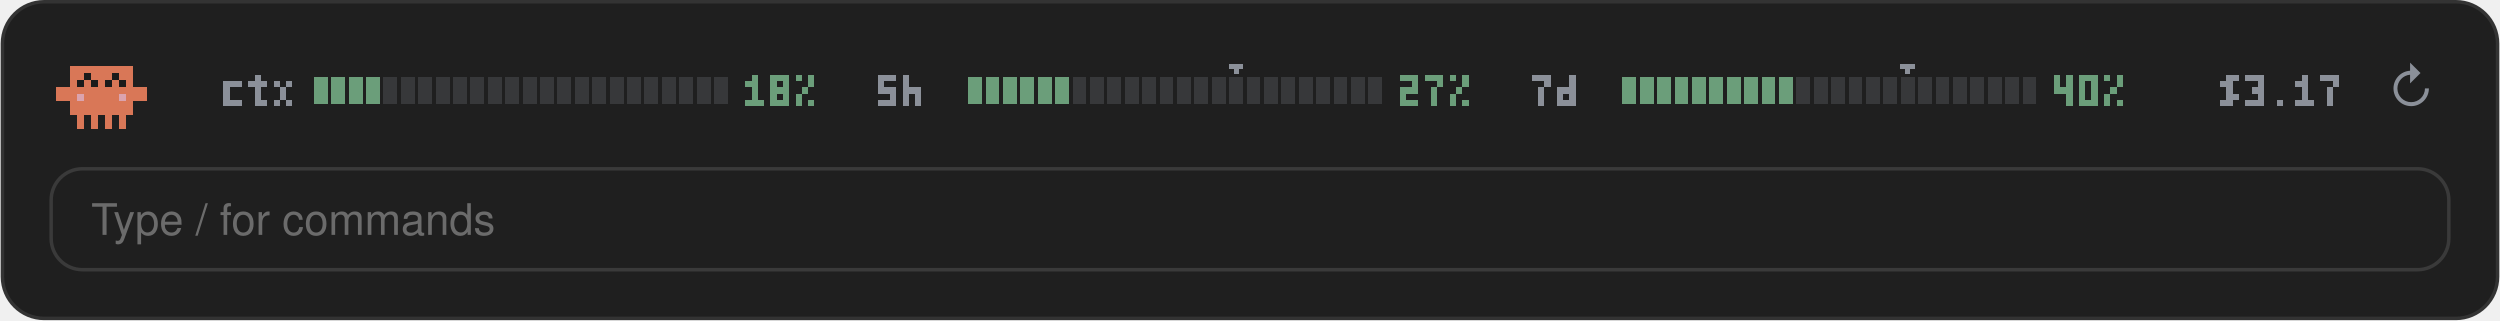
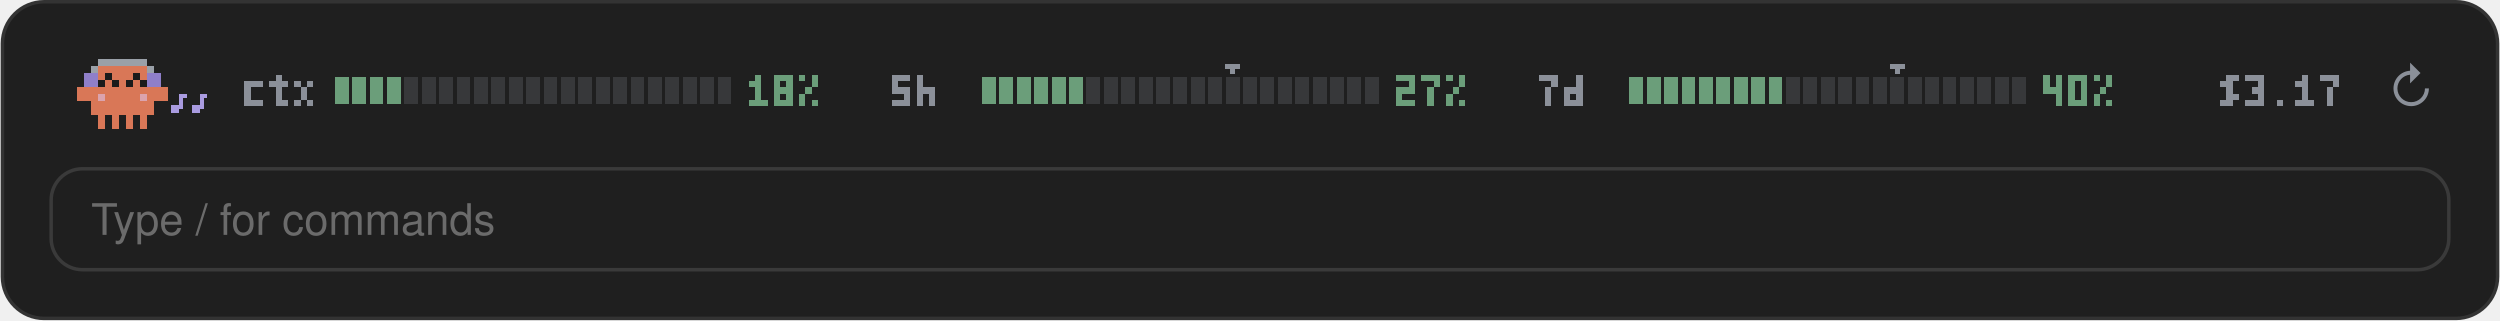
<svg xmlns="http://www.w3.org/2000/svg" width="898" height="115" viewBox="0 0 718 92">
  <rect x="0.5" y="0.5" width="717" height="91" rx="12" fill="#1f1f1f" stroke="#333" />
  <svg x="14" y="14" width="660" height="24" viewBox="0 0 660 24" shape-rendering="crispEdges">
-     <g transform="translate(2 5)">
+     <g transform="translate(8 5)">
+       <path d="M6 14h2v2h-2zM10 14h2v2h-2zM14 14h2v2h-2zM18 14h2v2h-2zM6 16h2v2h-2zM10 16h2v2h-2zM14 16h2v2h-2z" fill="#D97757" />
      <g>
-         <animateTransform attributeName="transform" type="translate" values="0 0;0 -2;0 0" keyTimes="0;0.9;0.95" dur="5s" calcMode="discrete" repeatCount="indefinite" />
-         <path d="M4 0h2v2h-2zM6 0h2v2h-2zM8 0h2v2h-2zM10 0h2v2h-2zM12 0h2v2h-2zM14 0h2v2h-2zM16 0h2v2h-2zM18 0h2v2h-2zM20 0h2v2h-2zM4 2h2v2h-2zM6 2h2v2h-2zM8 2h2v2h-2zM10 2h2v2h-2zM12 2h2v2h-2zM14 2h2v2h-2zM16 2h2v2h-2zM18 2h2v2h-2zM20 2h2v2h-2zM4 4h2v2h-2zM6 4h2v2h-2zM8 4h2v2h-2zM10 4h2v2h-2zM12 4h2v2h-2zM14 4h2v2h-2zM16 4h2v2h-2zM18 4h2v2h-2zM20 4h2v2h-2zM4 6h2v2h-2zM6 6h2v2h-2zM8 6h2v2h-2zM10 6h2v2h-2zM12 6h2v2h-2zM14 6h2v2h-2zM16 6h2v2h-2zM18 6h2v2h-2zM20 6h2v2h-2zM4 8h2v2h-2zM6 8h2v2h-2zM8 8h2v2h-2zM10 8h2v2h-2zM12 8h2v2h-2zM14 8h2v2h-2zM16 8h2v2h-2zM18 8h2v2h-2zM20 8h2v2h-2zM4 10h2v2h-2zM6 10h2v2h-2zM8 10h2v2h-2zM10 10h2v2h-2zM12 10h2v2h-2zM14 10h2v2h-2zM16 10h2v2h-2zM18 10h2v2h-2zM20 10h2v2h-2zM4 12h2v2h-2zM6 12h2v2h-2zM8 12h2v2h-2zM10 12h2v2h-2zM12 12h2v2h-2zM14 12h2v2h-2zM16 12h2v2h-2zM18 12h2v2h-2zM20 12h2v2h-2z" fill="#D97757" />
-         <path d="M0 6h2v2h-2zM2 6h2v2h-2zM22 6h2v2h-2zM24 6h2v2h-2zM0 8h2v2h-2zM2 8h2v2h-2zM22 8h2v2h-2zM24 8h2v2h-2z" fill="#D97757" />
-         <path d="M6 14h2v2h-2zM10 14h2v2h-2zM14 14h2v2h-2zM18 14h2v2h-2zM6 16h2v2h-2zM10 16h2v2h-2zM14 16h2v2h-2zM18 16h2v2h-2z" fill="#D97757" />
-         <path d="M8 2h2v2h-2zM16 2h2v2h-2zM6 4h2v2h-2zM10 4h2v2h-2zM14 4h2v2h-2zM18 4h2v2h-2z" fill="#1b1b1b" />
-         <path d="M6 8h2v2h-2zM18 8h2v2h-2z" fill="#dba3ae" />
+         <path d="M18 16h2v2h-2z" fill="#D97757" />
+         <animate attributeName="opacity" values="1;0" keyTimes="0;0.5" calcMode="discrete" dur="1.4s" repeatCount="indefinite" />
      </g>
-       <g opacity="0" transform="translate(27 8)">
-         <path d="M1.2 0h1.2v1.2h-1.2zM3.6 0h1.2v1.2h-1.2zM0 1.2h1.2v1.2h-1.2zM1.2 1.2h1.2v1.2h-1.2zM2.4 1.2h1.2v1.2h-1.2zM3.6 1.2h1.2v1.2h-1.2zM4.8 1.2h1.2v1.2h-1.2zM1.2 2.4h1.2v1.2h-1.2zM2.4 2.4h1.2v1.2h-1.2zM3.6 2.4h1.2v1.2h-1.2zM2.4 3.6h1.2v1.2h-1.2z" fill="#cf8a98" />
-         <animateTransform attributeName="transform" type="translate" values="27 8;27 5;27 2;27 -1" keyTimes="0;0.62;0.72;0.82" calcMode="discrete" dur="8s" repeatCount="indefinite" />
-         <animate attributeName="opacity" values="0;1;1;1;0" keyTimes="0;0.6;0.72;0.82;0.92" calcMode="discrete" dur="8s" repeatCount="indefinite" />
+       <path d="M4 0h2v2h-2zM6 0h2v2h-2zM8 0h2v2h-2zM10 0h2v2h-2zM12 0h2v2h-2zM14 0h2v2h-2zM16 0h2v2h-2zM18 0h2v2h-2zM20 0h2v2h-2zM4 2h2v2h-2zM6 2h2v2h-2zM8 2h2v2h-2zM10 2h2v2h-2zM12 2h2v2h-2zM14 2h2v2h-2zM16 2h2v2h-2zM18 2h2v2h-2zM20 2h2v2h-2zM4 4h2v2h-2zM6 4h2v2h-2zM8 4h2v2h-2zM10 4h2v2h-2zM12 4h2v2h-2zM14 4h2v2h-2zM16 4h2v2h-2zM18 4h2v2h-2zM20 4h2v2h-2zM4 6h2v2h-2zM6 6h2v2h-2zM8 6h2v2h-2zM10 6h2v2h-2zM12 6h2v2h-2zM14 6h2v2h-2zM16 6h2v2h-2zM18 6h2v2h-2zM20 6h2v2h-2zM4 8h2v2h-2zM6 8h2v2h-2zM8 8h2v2h-2zM10 8h2v2h-2zM12 8h2v2h-2zM14 8h2v2h-2zM16 8h2v2h-2zM18 8h2v2h-2zM20 8h2v2h-2zM4 10h2v2h-2zM6 10h2v2h-2zM8 10h2v2h-2zM10 10h2v2h-2zM12 10h2v2h-2zM14 10h2v2h-2zM16 10h2v2h-2zM18 10h2v2h-2zM20 10h2v2h-2zM4 12h2v2h-2zM6 12h2v2h-2zM8 12h2v2h-2zM10 12h2v2h-2zM12 12h2v2h-2zM14 12h2v2h-2zM16 12h2v2h-2zM18 12h2v2h-2zM20 12h2v2h-2z" fill="#D97757" />
+       <path d="M6 -2h2v2h-2zM8 -2h2v2h-2zM10 -2h2v2h-2zM12 -2h2v2h-2zM14 -2h2v2h-2zM16 -2h2v2h-2zM18 -2h2v2h-2zM4 0h2v2h-2zM20 0h2v2h-2z" fill="#9aa0a8" />
+       <path d="M2 2h2v2h-2zM4 2h2v2h-2zM20 2h2v2h-2zM22 2h2v2h-2zM2 4h2v2h-2zM4 4h2v2h-2zM20 4h2v2h-2zM22 4h2v2h-2z" fill="#8f7fc9" />
+       <path d="M8 2h2v2h-2zM16 2h2v2h-2zM6 4h2v2h-2zM10 4h2v2h-2zM14 4h2v2h-2zM18 4h2v2h-2z" fill="#1b1b1b" />
+       <path d="M6 8h2v2h-2zM18 8h2v2h-2z" fill="#dba3ae" />
+       <path d="M0 6h2v2h-2zM2 6h2v2h-2zM22 6h2v2h-2zM24 6h2v2h-2zM0 8h2v2h-2zM2 8h2v2h-2zM22 8h2v2h-2zM24 8h2v2h-2z" fill="#D97757" />
+       <g transform="translate(27 8)">
+         <path d="M2.2 0h1.1v1.1h-1.1zM3.3 0h1.1v1.1h-1.1zM2.2 1.1h1.1v1.1h-1.1zM2.2 2.2h1.1v1.1h-1.1zM0 3.3h1.1v1.1h-1.1zM1.1 3.3h1.1v1.1h-1.1zM2.2 3.3h1.1v1.1h-1.1zM0 4.4h1.1v1.1h-1.1zM1.1 4.4h1.1v1.1h-1.1z" fill="#a99be0" />
+         <animateTransform attributeName="transform" type="translate" values="27 8;27 5;27 2;27 -1" keyTimes="0;0.25;0.5;0.75" calcMode="discrete" dur="3.2s" begin="-0s" repeatCount="indefinite" />
+         <animate attributeName="opacity" values="1;1;1;0" keyTimes="0;0.25;0.5;0.75" calcMode="discrete" dur="3.2s" begin="-0s" repeatCount="indefinite" />
+       </g>
+       <g transform="translate(33 8)">
+         <path d="M2.2 0h1.1v1.1h-1.1zM3.3 0h1.1v1.1h-1.1zM2.2 1.1h1.1v1.1h-1.1zM2.2 2.2h1.1v1.1h-1.1zM0 3.3h1.1v1.1h-1.1zM1.1 3.3h1.1v1.1h-1.1zM2.2 3.3h1.1v1.1h-1.1zM0 4.4h1.1v1.1h-1.1zM1.1 4.4h1.1v1.1h-1.1z" fill="#a99be0" />
+         <animateTransform attributeName="transform" type="translate" values="33 8;33 5;33 2;33 -1" keyTimes="0;0.25;0.5;0.75" calcMode="discrete" dur="3.2s" begin="-1.6s" repeatCount="indefinite" />
+         <animate attributeName="opacity" values="1;1;1;0" keyTimes="0;0.25;0.5;0.75" calcMode="discrete" dur="3.2s" begin="-1.6s" repeatCount="indefinite" />
      </g>
    </g>
-     <g transform="translate(50 0)">
+     <g transform="translate(56 0)">
      <path d="M0 9.3h1.8v1.8h-1.8zM1.8 9.3h1.8v1.8h-1.8zM3.6 9.3h1.8v1.8h-1.8zM0 11.1h1.8v1.8h-1.8zM0 12.9h1.8v1.8h-1.8zM0 14.7h1.8v1.8h-1.8zM1.8 14.7h1.8v1.8h-1.8zM3.6 14.7h1.8v1.8h-1.8zM9 7.5h1.8v1.8h-1.8zM7.2 9.3h1.8v1.8h-1.8zM9 9.3h1.8v1.8h-1.8zM10.8 9.3h1.8v1.8h-1.8zM9 11.1h1.8v1.8h-1.8zM9 12.9h1.8v1.8h-1.8zM9 14.7h1.8v1.8h-1.8zM10.8 14.7h1.8v1.8h-1.8zM14.4 9.3h1.8v1.8h-1.8zM18 9.3h1.8v1.8h-1.8zM16.2 11.1h1.8v1.8h-1.8zM16.2 12.9h1.8v1.8h-1.8zM14.4 14.7h1.8v1.8h-1.8zM18 14.7h1.8v1.8h-1.8z" fill="#8b9099" />
      <g transform="translate(26 0)">
-         <path d="M20 8h4v8h-4zM25 8h4v8h-4zM30 8h4v8h-4zM35 8h4v8h-4zM40 8h4v8h-4zM45 8h4v8h-4zM50 8h4v8h-4zM55 8h4v8h-4zM60 8h4v8h-4zM65 8h4v8h-4zM70 8h4v8h-4zM75 8h4v8h-4zM80 8h4v8h-4zM85 8h4v8h-4zM90 8h4v8h-4zM95 8h4v8h-4zM100 8h4v8h-4zM105 8h4v8h-4zM110 8h4v8h-4zM115 8h4v8h-4z" fill="#8b9099" opacity="0.22" />
+         <path d="M20 8h4v8h-4zM25 8h4v8h-4zM30 8h4v8h-4zM35 8h4v8h-4zM40 8h4v8h-4zM45 8h4v8h-4zM50 8h4v8h-4zM55 8h4v8h-4zM60 8h4v8h-4zM65 8h4v8h-4zM70 8h4v8h-4zM75 8h4v8h-4zM80 8h4v8h-4zM85 8h4v8h-4zM90 8h4v8h-4zM95 8h4v8h-4zM100 8h4v8h-4zM105 8h4v8h-4zM110 8h4v8h-4z" fill="#8b9099" opacity="0.22" />
        <path d="M0 8h4v8h-4zM5 8h4v8h-4zM10 8h4v8h-4zM15 8h4v8h-4z" fill="#6b9e7a" />
        <path d="M0 8h4v8h-4z" fill="#fff" opacity="0">
          <animate attributeName="opacity" values="0;0.45;0" keyTimes="0;0.33;0.67" calcMode="discrete" dur="360ms" fill="freeze" />
        </path>
        <path d="M5 8h4v8h-4z" fill="#fff" opacity="0">
          <animate attributeName="opacity" values="0;0.45;0" keyTimes="0;0.38;0.69" calcMode="discrete" dur="390ms" fill="freeze" />
        </path>
        <path d="M10 8h4v8h-4z" fill="#fff" opacity="0">
          <animate attributeName="opacity" values="0;0.45;0" keyTimes="0;0.43;0.71" calcMode="discrete" dur="420ms" fill="freeze" />
        </path>
        <path d="M15 8h4v8h-4z" fill="#fff" opacity="0">
          <animate attributeName="opacity" values="0;0.45;0" keyTimes="0;0.47;0.73" calcMode="discrete" dur="450ms" fill="freeze" />
        </path>
        <path d="M15 8h4v8h-4z" fill="#fff" opacity="0">
          <animate attributeName="opacity" values="0;0.25" keyTimes="0;0.5" calcMode="discrete" dur="2s" repeatCount="indefinite" />
        </path>
      </g>
-       <path d="M151.8 7.5h1.8v1.8h-1.8zM150 9.3h1.8v1.8h-1.8zM151.8 9.3h1.8v1.8h-1.8zM151.8 11.1h1.8v1.8h-1.8zM151.8 12.9h1.8v1.8h-1.8zM150 14.7h1.8v1.8h-1.8zM151.8 14.7h1.8v1.8h-1.8zM153.6 14.7h1.8v1.8h-1.8zM157.2 7.5h1.8v1.8h-1.8zM159 7.5h1.8v1.8h-1.8zM160.8 7.5h1.8v1.8h-1.8zM157.2 9.3h1.8v1.8h-1.8zM160.8 9.3h1.8v1.8h-1.8zM157.2 11.1h1.8v1.8h-1.8zM159 11.1h1.8v1.8h-1.8zM160.8 11.1h1.8v1.8h-1.8zM157.2 12.9h1.8v1.8h-1.8zM160.8 12.9h1.8v1.8h-1.8zM157.2 14.7h1.8v1.8h-1.8zM159 14.7h1.8v1.8h-1.8zM160.8 14.7h1.8v1.8h-1.8zM164.4 7.5h1.8v1.8h-1.8zM168 7.5h1.8v1.8h-1.8zM168 9.3h1.8v1.8h-1.8zM166.2 11.1h1.8v1.8h-1.8zM164.4 12.9h1.8v1.8h-1.8zM164.4 14.7h1.8v1.8h-1.8zM168 14.7h1.8v1.8h-1.8z" fill="#6b9e7a" />
+       <path d="M146.8 7.5h1.8v1.8h-1.8zM145 9.3h1.8v1.8h-1.8zM146.8 9.3h1.8v1.8h-1.8zM146.8 11.1h1.8v1.8h-1.8zM146.8 12.9h1.8v1.8h-1.8zM145 14.7h1.8v1.8h-1.8zM146.8 14.7h1.8v1.8h-1.8zM148.6 14.7h1.8v1.8h-1.8zM152.2 7.5h1.8v1.8h-1.8zM154 7.5h1.8v1.8h-1.8zM155.8 7.5h1.8v1.8h-1.8zM152.2 9.3h1.8v1.8h-1.8zM155.8 9.3h1.8v1.8h-1.8zM152.2 11.1h1.8v1.8h-1.8zM154 11.1h1.8v1.8h-1.8zM155.8 11.1h1.8v1.8h-1.8zM152.2 12.9h1.8v1.8h-1.8zM155.8 12.9h1.8v1.8h-1.8zM152.2 14.7h1.8v1.8h-1.8zM154 14.7h1.8v1.8h-1.8zM155.8 14.7h1.8v1.8h-1.8zM159.4 7.5h1.8v1.8h-1.8zM163 7.5h1.8v1.8h-1.8zM163 9.3h1.8v1.8h-1.8zM161.2 11.1h1.8v1.8h-1.8zM159.4 12.9h1.8v1.8h-1.8zM159.4 14.7h1.8v1.8h-1.8zM163 14.7h1.8v1.8h-1.8z" fill="#6b9e7a" />
    </g>
-     <g transform="translate(238 0)">
+     <g transform="translate(242 0)">
      <path d="M0 7.5h1.8v1.8h-1.8zM1.8 7.5h1.8v1.8h-1.8zM3.6 7.5h1.8v1.8h-1.8zM0 9.3h1.8v1.8h-1.8zM0 11.1h1.8v1.8h-1.8zM1.8 11.1h1.8v1.8h-1.8zM3.6 11.1h1.8v1.8h-1.8zM3.6 12.9h1.8v1.8h-1.8zM0 14.7h1.8v1.8h-1.8zM1.8 14.7h1.8v1.8h-1.8zM3.6 14.7h1.8v1.8h-1.8zM7.2 7.5h1.8v1.8h-1.8zM7.2 9.3h1.8v1.8h-1.8zM7.2 11.1h1.8v1.8h-1.8zM9 11.1h1.8v1.8h-1.8zM10.8 11.1h1.8v1.8h-1.8zM7.2 12.9h1.8v1.8h-1.8zM10.8 12.9h1.8v1.8h-1.8zM7.2 14.7h1.8v1.8h-1.8zM10.8 14.7h1.8v1.8h-1.8z" fill="#8b9099" />
      <g transform="translate(26 0)">
-         <path d="M30 8h4v8h-4zM35 8h4v8h-4zM40 8h4v8h-4zM45 8h4v8h-4zM50 8h4v8h-4zM55 8h4v8h-4zM60 8h4v8h-4zM65 8h4v8h-4zM70 8h4v8h-4zM75 8h4v8h-4zM80 8h4v8h-4zM85 8h4v8h-4zM90 8h4v8h-4zM95 8h4v8h-4zM100 8h4v8h-4zM105 8h4v8h-4zM110 8h4v8h-4zM115 8h4v8h-4z" fill="#8b9099" opacity="0.22" />
+         <path d="M30 8h4v8h-4zM35 8h4v8h-4zM40 8h4v8h-4zM45 8h4v8h-4zM50 8h4v8h-4zM55 8h4v8h-4zM60 8h4v8h-4zM65 8h4v8h-4zM70 8h4v8h-4zM75 8h4v8h-4zM80 8h4v8h-4zM85 8h4v8h-4zM90 8h4v8h-4zM95 8h4v8h-4zM100 8h4v8h-4zM105 8h4v8h-4zM110 8h4v8h-4z" fill="#8b9099" opacity="0.22" />
        <path d="M0 8h4v8h-4zM5 8h4v8h-4zM10 8h4v8h-4zM15 8h4v8h-4zM20 8h4v8h-4zM25 8h4v8h-4z" fill="#6b9e7a" />
        <path d="M0 8h4v8h-4z" fill="#fff" opacity="0">
          <animate attributeName="opacity" values="0;0.45;0" keyTimes="0;0.52;0.76" calcMode="discrete" dur="500ms" fill="freeze" />
        </path>
        <path d="M5 8h4v8h-4z" fill="#fff" opacity="0">
          <animate attributeName="opacity" values="0;0.45;0" keyTimes="0;0.55;0.77" calcMode="discrete" dur="530ms" fill="freeze" />
        </path>
        <path d="M10 8h4v8h-4z" fill="#fff" opacity="0">
          <animate attributeName="opacity" values="0;0.45;0" keyTimes="0;0.57;0.79" calcMode="discrete" dur="560ms" fill="freeze" />
        </path>
        <path d="M15 8h4v8h-4z" fill="#fff" opacity="0">
          <animate attributeName="opacity" values="0;0.45;0" keyTimes="0;0.59;0.8" calcMode="discrete" dur="590ms" fill="freeze" />
        </path>
        <path d="M20 8h4v8h-4z" fill="#fff" opacity="0">
          <animate attributeName="opacity" values="0;0.45;0" keyTimes="0;0.61;0.81" calcMode="discrete" dur="620ms" fill="freeze" />
        </path>
        <path d="M25 8h4v8h-4z" fill="#fff" opacity="0">
          <animate attributeName="opacity" values="0;0.45;0" keyTimes="0;0.63;0.82" calcMode="discrete" dur="650ms" fill="freeze" />
        </path>
        <path d="M25 8h4v8h-4z" fill="#fff" opacity="0">
          <animate attributeName="opacity" values="0;0.25" keyTimes="0;0.5" calcMode="discrete" dur="2s" repeatCount="indefinite" />
        </path>
-         <path d="M74.9 4.4h1.4v1.4h-1.4zM76.3 4.4h1.4v1.4h-1.4zM77.7 4.4h1.4v1.4h-1.4zM76.3 5.8h1.4v1.4h-1.4z" fill="#8b9099" />
+         <path d="M69.9 4.4h1.4v1.4h-1.4zM71.3 4.4h1.4v1.4h-1.4zM72.7 4.4h1.4v1.4h-1.4zM71.3 5.8h1.4v1.4h-1.4z" fill="#8b9099" />
      </g>
-       <path d="M150 7.5h1.8v1.8h-1.8zM151.8 7.5h1.8v1.8h-1.8zM153.6 7.5h1.8v1.8h-1.8zM153.6 9.3h1.8v1.8h-1.8zM150 11.1h1.8v1.8h-1.8zM151.8 11.1h1.8v1.8h-1.8zM153.6 11.1h1.8v1.8h-1.8zM150 12.9h1.8v1.8h-1.8zM150 14.7h1.8v1.8h-1.8zM151.8 14.7h1.8v1.8h-1.8zM153.6 14.7h1.8v1.8h-1.8zM157.2 7.5h1.8v1.8h-1.8zM159 7.5h1.8v1.8h-1.8zM160.8 7.5h1.8v1.8h-1.8zM160.8 9.3h1.8v1.8h-1.8zM159 11.1h1.8v1.8h-1.8zM159 12.9h1.8v1.8h-1.8zM159 14.7h1.8v1.8h-1.8zM164.4 7.5h1.8v1.8h-1.8zM168 7.5h1.8v1.8h-1.8zM168 9.3h1.8v1.8h-1.8zM166.2 11.1h1.8v1.8h-1.8zM164.4 12.9h1.8v1.8h-1.8zM164.4 14.7h1.8v1.8h-1.8zM168 14.7h1.8v1.8h-1.8z" fill="#6b9e7a" />
+       <path d="M145 7.5h1.8v1.8h-1.8zM146.8 7.5h1.8v1.8h-1.8zM148.6 7.5h1.8v1.8h-1.8zM148.6 9.3h1.8v1.8h-1.8zM145 11.1h1.8v1.8h-1.8zM146.8 11.1h1.8v1.8h-1.8zM148.6 11.1h1.8v1.8h-1.8zM145 12.9h1.8v1.8h-1.8zM145 14.7h1.8v1.8h-1.8zM146.8 14.7h1.8v1.8h-1.8zM148.6 14.7h1.8v1.8h-1.8zM152.2 7.5h1.8v1.8h-1.8zM154 7.5h1.8v1.8h-1.8zM155.8 7.5h1.8v1.8h-1.8zM155.8 9.3h1.8v1.8h-1.8zM154 11.1h1.8v1.8h-1.8zM154 12.9h1.8v1.8h-1.8zM154 14.7h1.8v1.8h-1.8zM159.4 7.5h1.8v1.8h-1.8zM163 7.5h1.8v1.8h-1.8zM163 9.3h1.8v1.8h-1.8zM161.2 11.1h1.8v1.8h-1.8zM159.4 12.9h1.8v1.8h-1.8zM159.4 14.7h1.8v1.8h-1.8zM163 14.7h1.8v1.8h-1.8z" fill="#6b9e7a" />
    </g>
-     <g transform="translate(426 0)">
+     <g transform="translate(428 0)">
      <path d="M0 7.5h1.8v1.8h-1.8zM1.8 7.5h1.8v1.8h-1.8zM3.6 7.5h1.8v1.8h-1.8zM3.6 9.3h1.8v1.8h-1.8zM1.8 11.1h1.8v1.8h-1.8zM1.8 12.9h1.8v1.8h-1.8zM1.8 14.7h1.8v1.8h-1.8zM10.8 7.5h1.8v1.8h-1.8zM10.8 9.3h1.8v1.8h-1.8zM7.2 11.1h1.8v1.8h-1.8zM9 11.1h1.8v1.8h-1.8zM10.8 11.1h1.8v1.8h-1.8zM7.2 12.9h1.8v1.8h-1.8zM10.8 12.9h1.8v1.8h-1.8zM7.2 14.7h1.8v1.8h-1.8zM9 14.7h1.8v1.8h-1.8zM10.8 14.7h1.8v1.8h-1.8z" fill="#8b9099" />
      <g transform="translate(26 0)">
-         <path d="M50 8h4v8h-4zM55 8h4v8h-4zM60 8h4v8h-4zM65 8h4v8h-4zM70 8h4v8h-4zM75 8h4v8h-4zM80 8h4v8h-4zM85 8h4v8h-4zM90 8h4v8h-4zM95 8h4v8h-4zM100 8h4v8h-4zM105 8h4v8h-4zM110 8h4v8h-4zM115 8h4v8h-4z" fill="#8b9099" opacity="0.22" />
-         <path d="M0 8h4v8h-4zM5 8h4v8h-4zM10 8h4v8h-4zM15 8h4v8h-4zM20 8h4v8h-4zM25 8h4v8h-4zM30 8h4v8h-4zM35 8h4v8h-4zM40 8h4v8h-4zM45 8h4v8h-4z" fill="#6b9e7a" />
+         <path d="M45 8h4v8h-4zM50 8h4v8h-4zM55 8h4v8h-4zM60 8h4v8h-4zM65 8h4v8h-4zM70 8h4v8h-4zM75 8h4v8h-4zM80 8h4v8h-4zM85 8h4v8h-4zM90 8h4v8h-4zM95 8h4v8h-4zM100 8h4v8h-4zM105 8h4v8h-4zM110 8h4v8h-4z" fill="#8b9099" opacity="0.22" />
+         <path d="M0 8h4v8h-4zM5 8h4v8h-4zM10 8h4v8h-4zM15 8h4v8h-4zM20 8h4v8h-4zM25 8h4v8h-4zM30 8h4v8h-4zM35 8h4v8h-4zM40 8h4v8h-4z" fill="#6b9e7a" />
        <path d="M0 8h4v8h-4z" fill="#fff" opacity="0">
          <animate attributeName="opacity" values="0;0.45;0" keyTimes="0;0.63;0.81" calcMode="discrete" dur="640ms" fill="freeze" />
        </path>
        <path d="M5 8h4v8h-4z" fill="#fff" opacity="0">
          <animate attributeName="opacity" values="0;0.45;0" keyTimes="0;0.64;0.82" calcMode="discrete" dur="670ms" fill="freeze" />
        </path>
        <path d="M10 8h4v8h-4z" fill="#fff" opacity="0">
          <animate attributeName="opacity" values="0;0.45;0" keyTimes="0;0.66;0.83" calcMode="discrete" dur="700ms" fill="freeze" />
        </path>
        <path d="M15 8h4v8h-4z" fill="#fff" opacity="0">
          <animate attributeName="opacity" values="0;0.45;0" keyTimes="0;0.67;0.84" calcMode="discrete" dur="730ms" fill="freeze" />
        </path>
        <path d="M20 8h4v8h-4z" fill="#fff" opacity="0">
          <animate attributeName="opacity" values="0;0.45;0" keyTimes="0;0.68;0.84" calcMode="discrete" dur="760ms" fill="freeze" />
        </path>
        <path d="M25 8h4v8h-4z" fill="#fff" opacity="0">
          <animate attributeName="opacity" values="0;0.45;0" keyTimes="0;0.7;0.85" calcMode="discrete" dur="790ms" fill="freeze" />
        </path>
        <path d="M30 8h4v8h-4z" fill="#fff" opacity="0">
          <animate attributeName="opacity" values="0;0.45;0" keyTimes="0;0.71;0.85" calcMode="discrete" dur="820ms" fill="freeze" />
        </path>
        <path d="M35 8h4v8h-4z" fill="#fff" opacity="0">
          <animate attributeName="opacity" values="0;0.45;0" keyTimes="0;0.72;0.86" calcMode="discrete" dur="850ms" fill="freeze" />
        </path>
        <path d="M40 8h4v8h-4z" fill="#fff" opacity="0">
          <animate attributeName="opacity" values="0;0.45;0" keyTimes="0;0.73;0.86" calcMode="discrete" dur="880ms" fill="freeze" />
        </path>
-         <path d="M45 8h4v8h-4z" fill="#fff" opacity="0">
-           <animate attributeName="opacity" values="0;0.45;0" keyTimes="0;0.74;0.87" calcMode="discrete" dur="910ms" fill="freeze" />
-         </path>
-         <path d="M45 8h4v8h-4z" fill="#fff" opacity="0">
+         <path d="M40 8h4v8h-4z" fill="#fff" opacity="0">
          <animate attributeName="opacity" values="0;0.25" keyTimes="0;0.5" calcMode="discrete" dur="2s" repeatCount="indefinite" />
        </path>
-         <path d="M79.9 4.4h1.4v1.4h-1.4zM81.3 4.4h1.4v1.4h-1.4zM82.7 4.4h1.4v1.4h-1.4zM81.3 5.8h1.4v1.4h-1.4z" fill="#8b9099" />
+         <path d="M74.9 4.4h1.4v1.4h-1.4zM76.3 4.4h1.4v1.4h-1.4zM77.7 4.4h1.4v1.4h-1.4zM76.3 5.8h1.4v1.4h-1.4z" fill="#8b9099" />
      </g>
-       <path d="M150 7.5h1.8v1.8h-1.8zM153.6 7.5h1.8v1.8h-1.8zM150 9.3h1.8v1.8h-1.8zM153.6 9.3h1.8v1.8h-1.8zM150 11.1h1.8v1.8h-1.8zM151.8 11.1h1.8v1.8h-1.8zM153.6 11.1h1.8v1.8h-1.8zM153.6 12.9h1.8v1.8h-1.8zM153.6 14.7h1.8v1.8h-1.8zM157.2 7.5h1.8v1.8h-1.8zM159 7.5h1.8v1.8h-1.8zM160.8 7.5h1.8v1.8h-1.8zM157.2 9.3h1.8v1.8h-1.8zM160.8 9.3h1.8v1.8h-1.8zM157.2 11.1h1.8v1.8h-1.8zM160.8 11.1h1.8v1.8h-1.8zM157.2 12.9h1.8v1.8h-1.8zM160.8 12.9h1.8v1.8h-1.8zM157.2 14.7h1.8v1.8h-1.8zM159 14.7h1.8v1.8h-1.8zM160.8 14.7h1.8v1.8h-1.8zM164.4 7.5h1.8v1.8h-1.8zM168 7.5h1.8v1.8h-1.8zM168 9.3h1.8v1.8h-1.8zM166.2 11.1h1.8v1.8h-1.8zM164.4 12.9h1.8v1.8h-1.8zM164.4 14.7h1.8v1.8h-1.8zM168 14.7h1.8v1.8h-1.8z" fill="#6b9e7a" />
+       <path d="M145 7.5h1.8v1.8h-1.8zM148.6 7.5h1.8v1.8h-1.8zM145 9.3h1.8v1.8h-1.8zM148.6 9.3h1.8v1.8h-1.8zM145 11.1h1.8v1.8h-1.8zM146.8 11.1h1.8v1.8h-1.8zM148.6 11.1h1.8v1.8h-1.8zM148.6 12.9h1.8v1.8h-1.8zM148.6 14.7h1.8v1.8h-1.8zM152.2 7.5h1.8v1.8h-1.8zM154 7.5h1.8v1.8h-1.8zM155.8 7.5h1.8v1.8h-1.8zM152.2 9.3h1.8v1.8h-1.8zM155.8 9.3h1.8v1.8h-1.8zM152.2 11.1h1.8v1.8h-1.8zM155.8 11.1h1.8v1.8h-1.8zM152.2 12.9h1.8v1.8h-1.8zM155.8 12.9h1.8v1.8h-1.8zM152.2 14.7h1.8v1.8h-1.8zM154 14.7h1.8v1.8h-1.8zM155.8 14.7h1.8v1.8h-1.8zM159.4 7.5h1.8v1.8h-1.8zM163 7.5h1.8v1.8h-1.8zM163 9.3h1.8v1.8h-1.8zM161.2 11.1h1.8v1.8h-1.8zM159.4 12.9h1.8v1.8h-1.8zM159.4 14.7h1.8v1.8h-1.8zM163 14.7h1.8v1.8h-1.8z" fill="#6b9e7a" />
    </g>
    <path d="M625.6 7.5h1.8v1.8h-1.8zM627.4 7.5h1.8v1.8h-1.8zM623.8 9.3h1.8v1.8h-1.8zM625.6 9.3h1.8v1.8h-1.8zM625.6 11.1h1.8v1.8h-1.8zM625.6 12.9h1.8v1.8h-1.8zM627.4 12.9h1.8v1.8h-1.8zM623.8 14.7h1.8v1.8h-1.8zM625.6 14.7h1.8v1.8h-1.8zM631 7.5h1.8v1.8h-1.8zM632.8 7.5h1.8v1.8h-1.8zM634.6 7.5h1.8v1.8h-1.8zM634.6 9.3h1.8v1.8h-1.8zM632.8 11.1h1.8v1.8h-1.8zM634.6 11.1h1.8v1.8h-1.8zM634.6 12.9h1.8v1.8h-1.8zM631 14.7h1.8v1.8h-1.8zM632.8 14.7h1.8v1.8h-1.8zM634.6 14.7h1.8v1.8h-1.8zM640 14.7h1.8v1.8h-1.8zM647.2 7.5h1.8v1.8h-1.8zM645.4 9.3h1.8v1.8h-1.8zM647.2 9.3h1.8v1.8h-1.8zM647.2 11.1h1.8v1.8h-1.8zM647.2 12.9h1.8v1.8h-1.8zM645.4 14.7h1.8v1.8h-1.8zM647.2 14.7h1.8v1.8h-1.8zM649 14.7h1.8v1.8h-1.8zM652.6 7.5h1.8v1.8h-1.8zM654.4 7.5h1.8v1.8h-1.8zM656.2 7.5h1.8v1.8h-1.8zM656.2 9.3h1.8v1.8h-1.8zM654.4 11.1h1.8v1.8h-1.8zM654.4 12.9h1.8v1.8h-1.8zM654.4 14.7h1.8v1.8h-1.8z" fill="#8b9099" />
  </svg>
  <text x="686" y="30.5" fill="#8b9099" style="font: 14px -apple-system, 'Segoe UI', Helvetica, Arial, sans-serif">↻</text>
  <rect x="14.5" y="48.5" width="689" height="29" rx="9" fill="none" stroke="#3a3a3a" />
  <text x="26" y="67.5" fill="#6b6b6b" style="font: 12.5px -apple-system, 'Segoe UI', Helvetica, Arial, sans-serif">Type / for commands</text>
</svg>
